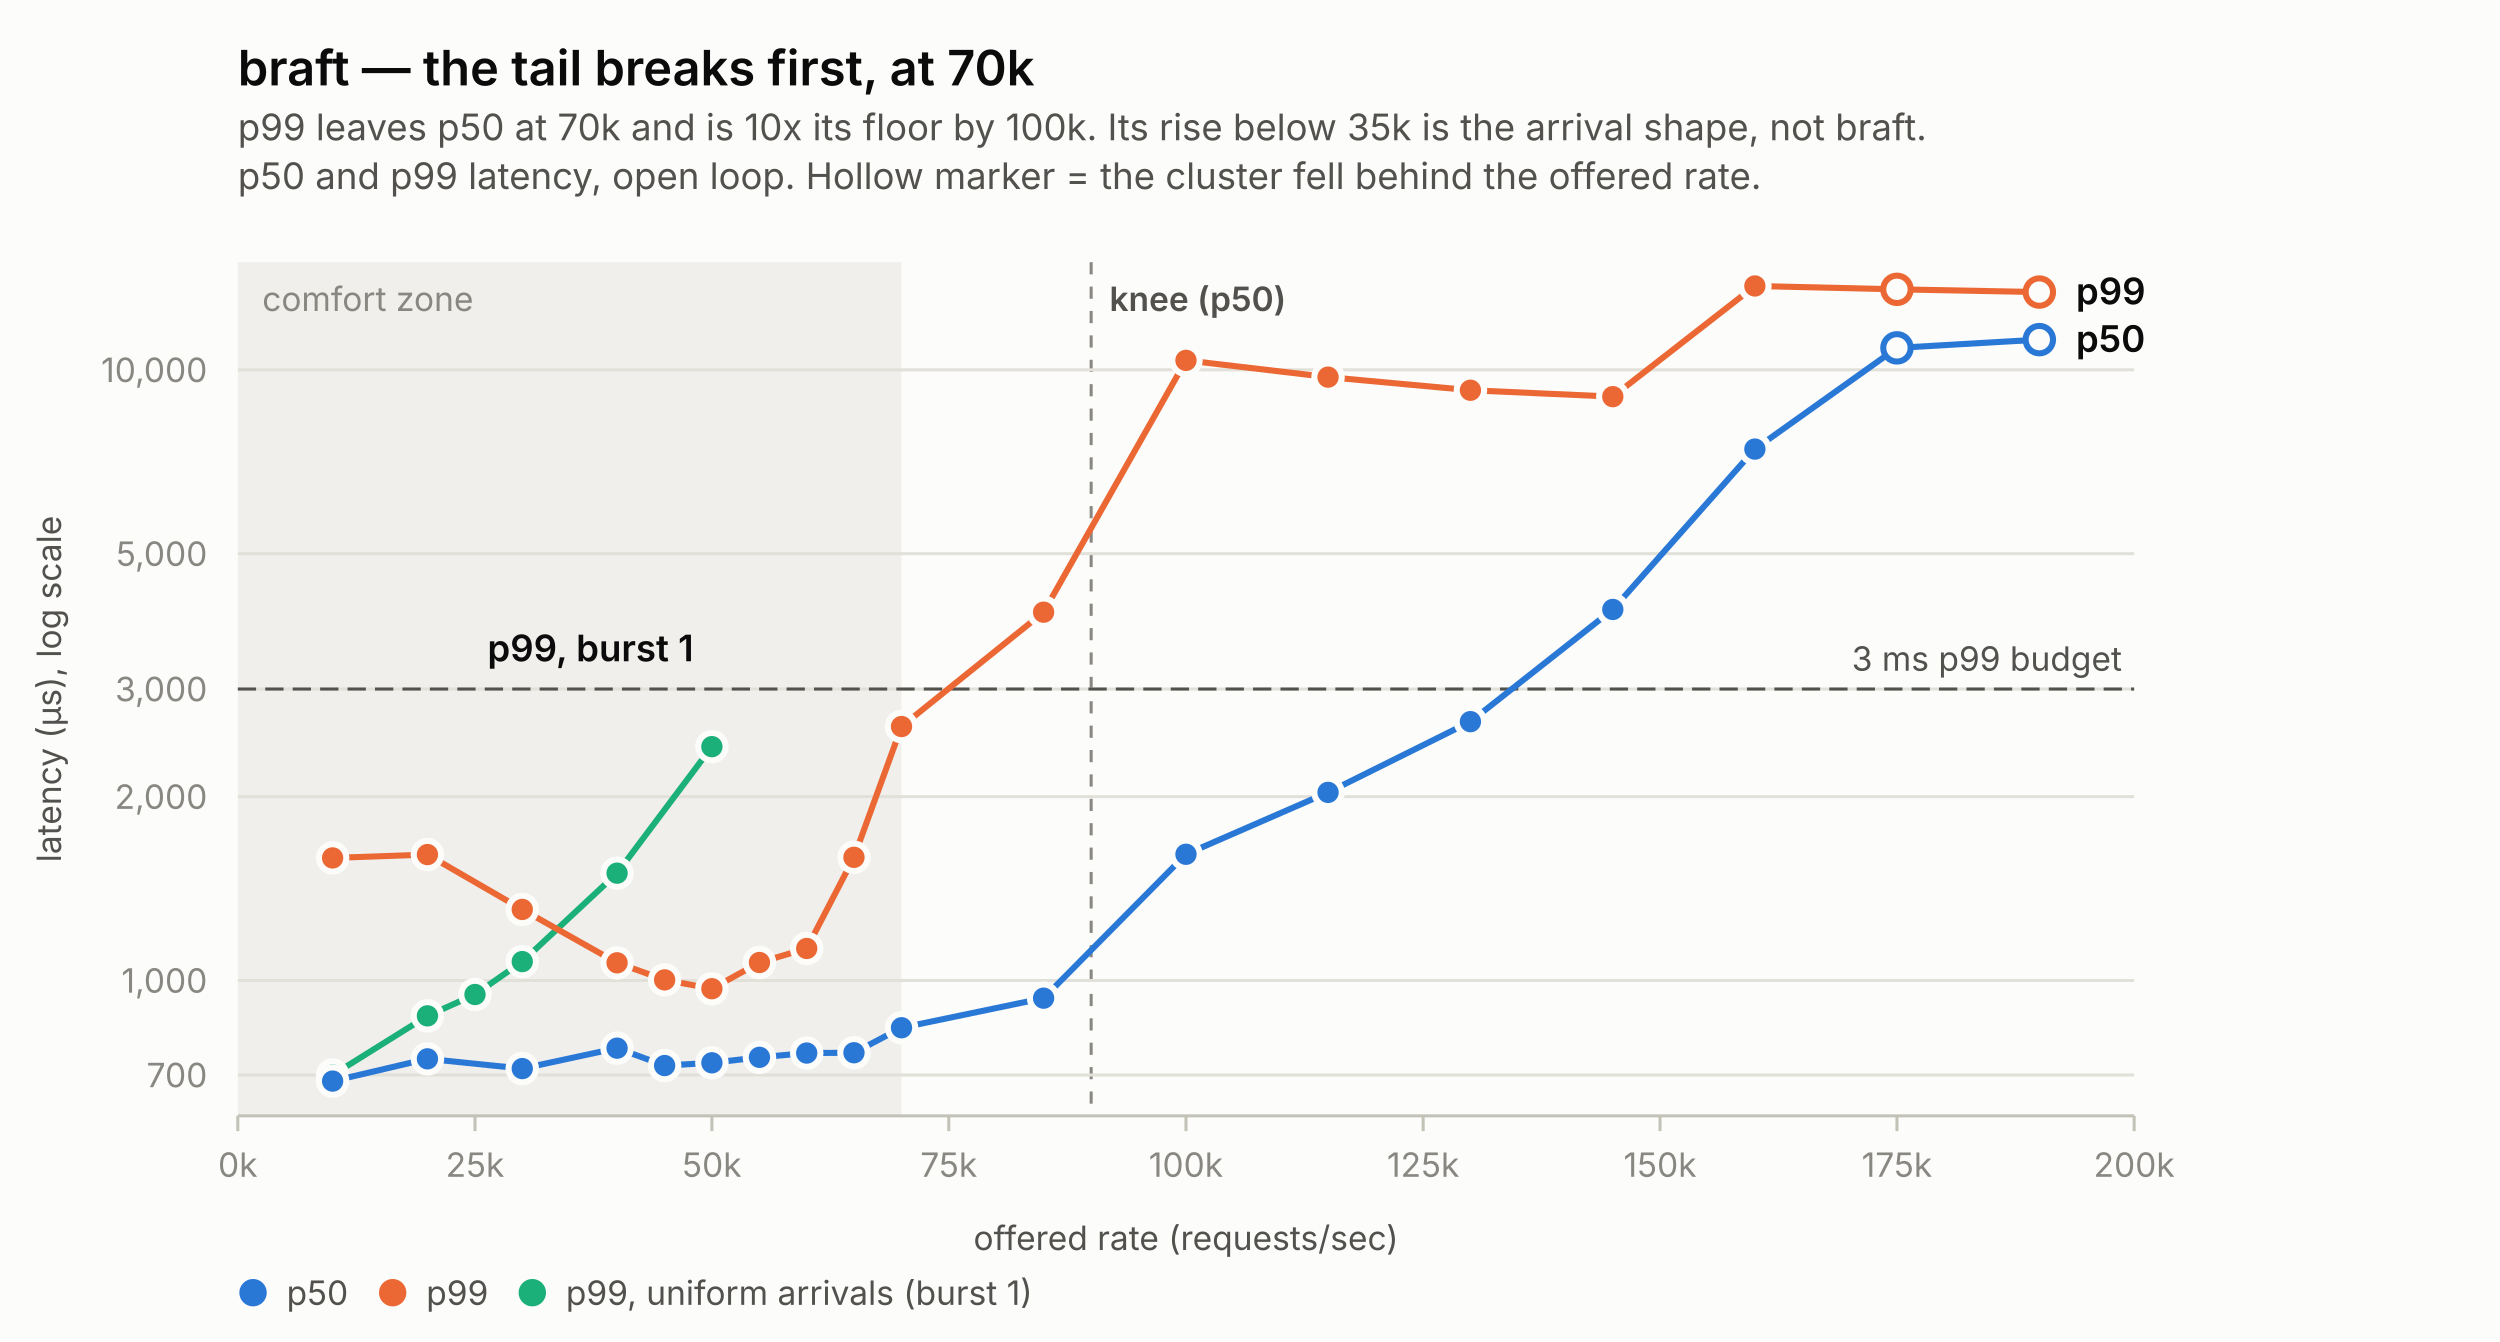
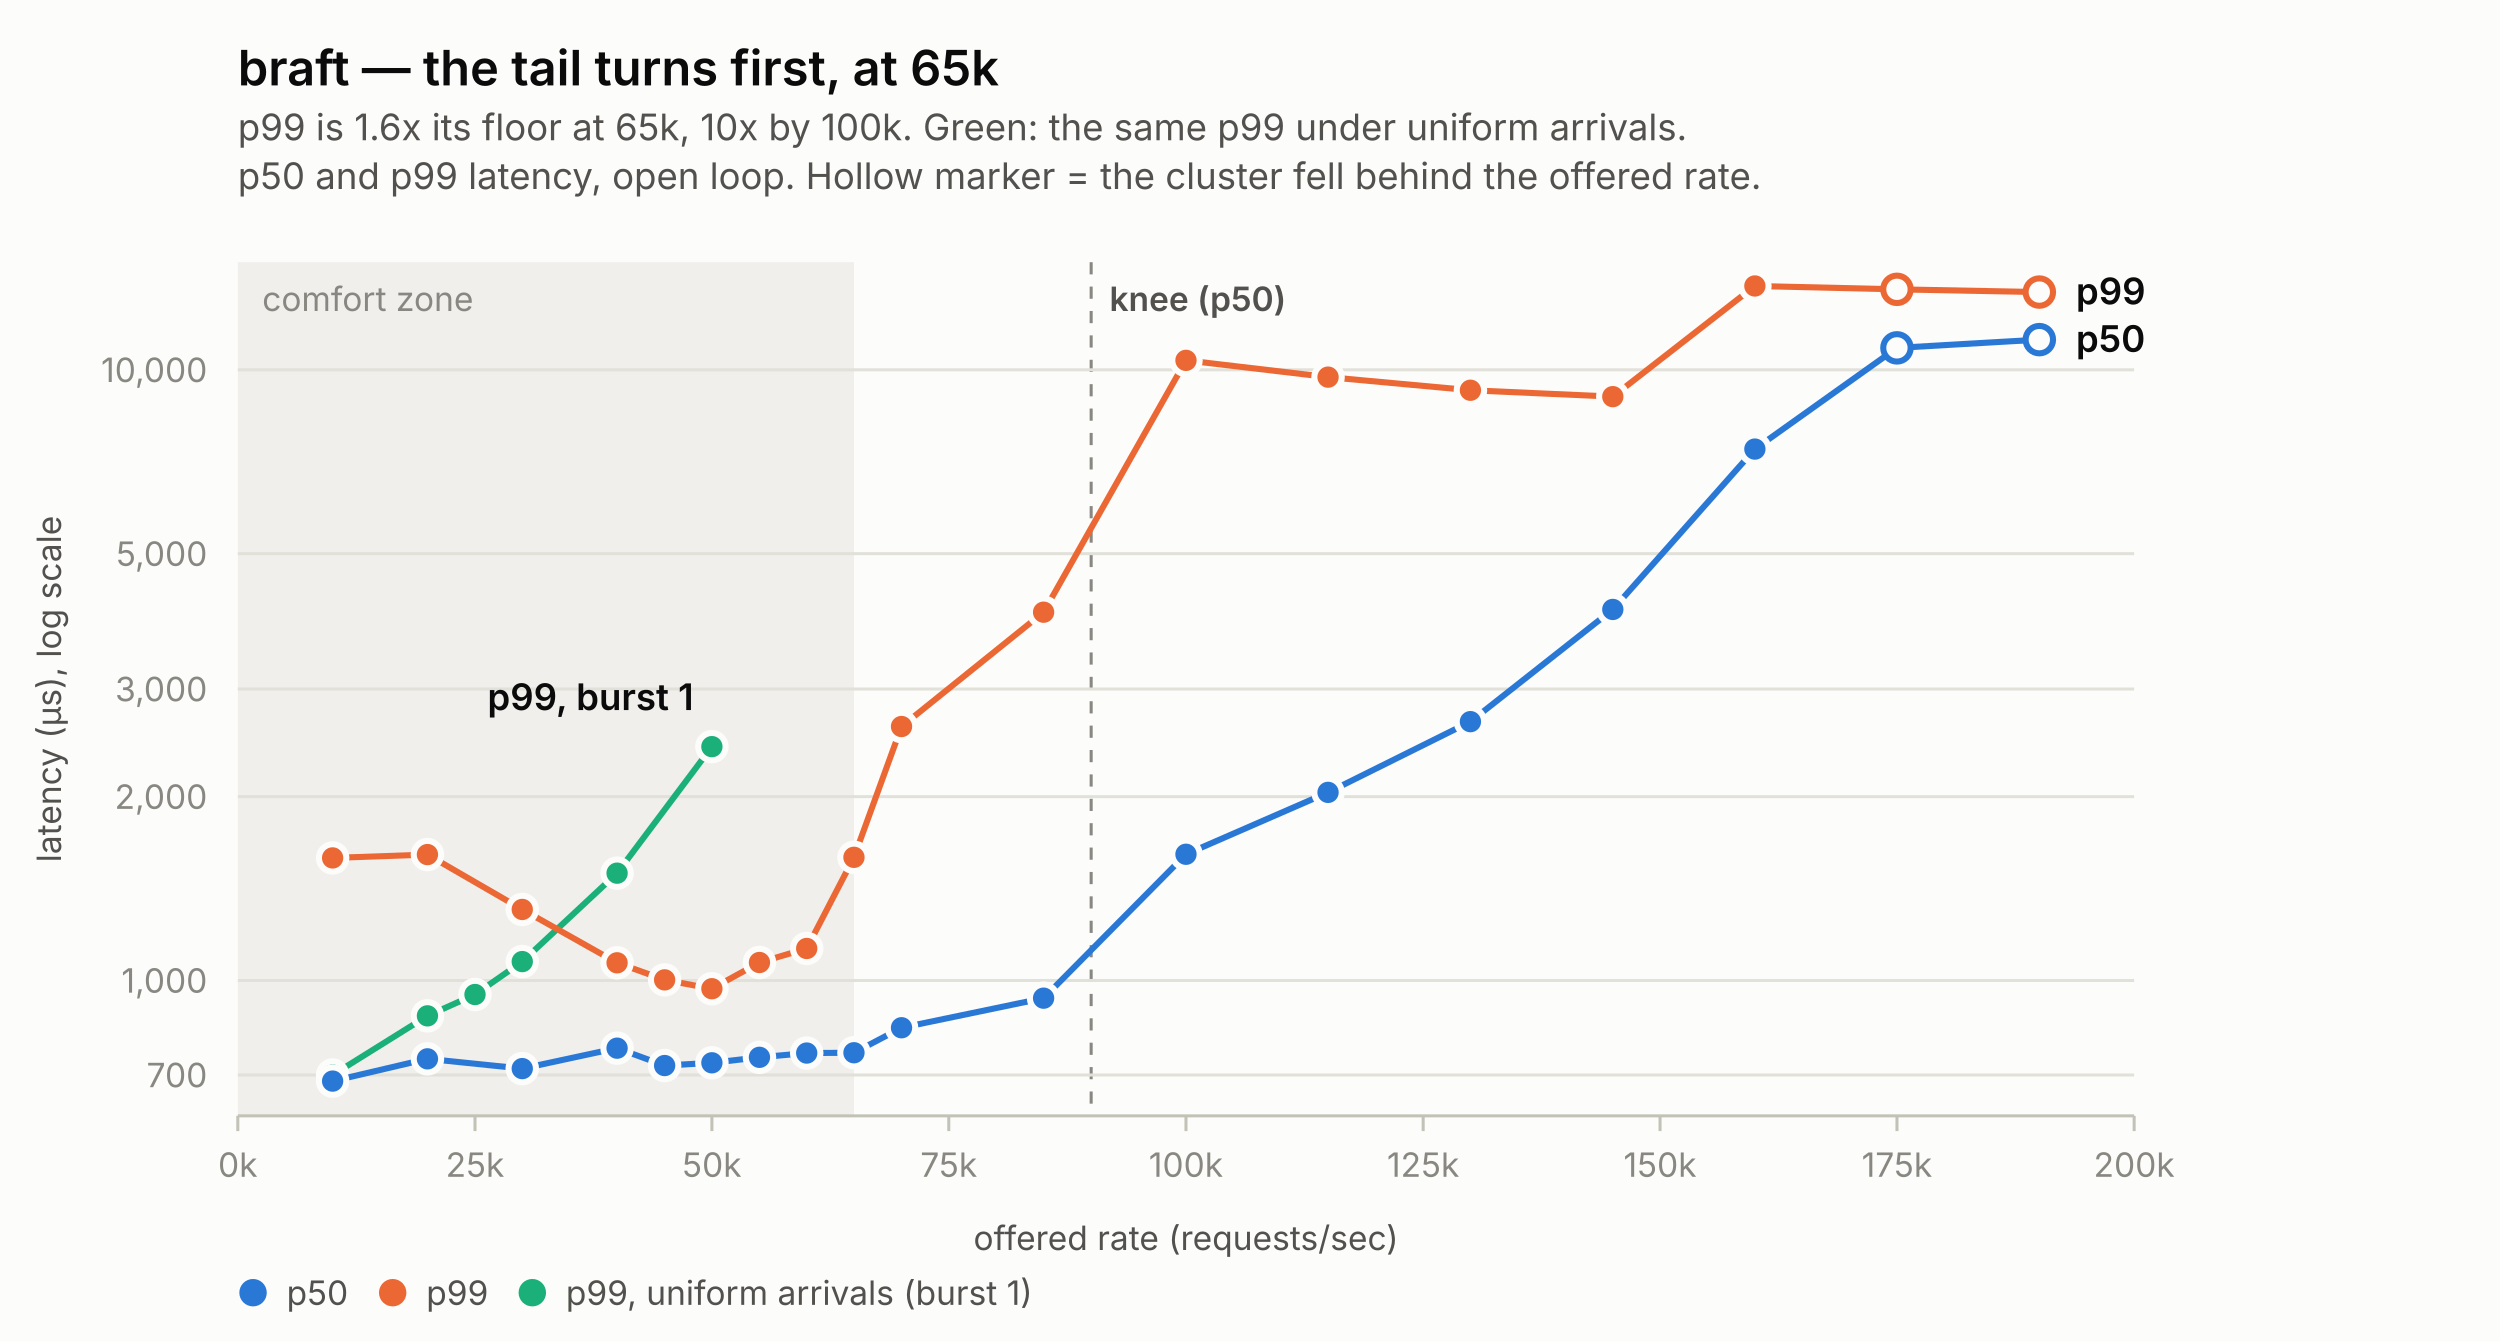
- <svg xmlns="http://www.w3.org/2000/svg" width="820" height="440" viewBox="0 0 820 440" font-family="system-ui,-apple-system,&quot;Segoe UI&quot;,sans-serif" role="img" aria-label="braft — the tail breaks first, at 70k">
+ <svg xmlns="http://www.w3.org/2000/svg" width="820" height="440" viewBox="0 0 820 440" font-family="system-ui,-apple-system,&quot;Segoe UI&quot;,sans-serif" role="img" aria-label="braft — the tail turns first, at 65k">
  <rect width="820" height="440" fill="#fcfcfb" />
-   <text x="78" y="28" font-size="16" font-weight="600" fill="#0b0b0b">braft — the tail breaks first, at 70k</text>
-   <text x="78" y="46" font-size="12" fill="#52514e">p99 leaves p50 at 70k and is 10x its floor by 100k. Its rise below 35k is the arrival shape, not braft.</text>
+   <text x="78" y="28" font-size="16" font-weight="600" fill="#0b0b0b">braft — the tail turns first, at 65k</text>
+   <text x="78" y="46" font-size="12" fill="#52514e">p99 is 1.6x its floor at 65k, 10x by 100k. Green: the same p99 under uniform arrivals.</text>
  <text x="78" y="62" font-size="12" fill="#52514e">p50 and p99 latency, open loop. Hollow marker = the cluster fell behind the offered rate.</text>
-   <rect x="78" y="86" width="217.7" height="280" fill="#f0efec" />
+   <rect x="78" y="86" width="202.1" height="280" fill="#f0efec" />
  <text x="86" y="102" font-size="11" fill="#898781">comfort zone</text>
  <line x1="357.9" y1="86" x2="357.9" y2="366" stroke="#898781" stroke-width="1" stroke-dasharray="4 4" />
  <text x="363.9" y="102" font-size="11" font-weight="600" fill="#52514e">knee (p50)</text>
  <line x1="78" y1="352.6" x2="700" y2="352.6" stroke="#e1e0d9" stroke-width="1" />
  <text x="68" y="356.6" font-size="11" fill="#898781" text-anchor="end">700</text>
  <line x1="78" y1="321.6" x2="700" y2="321.6" stroke="#e1e0d9" stroke-width="1" />
  <text x="68" y="325.6" font-size="11" fill="#898781" text-anchor="end">1,000</text>
  <line x1="78" y1="261.3" x2="700" y2="261.3" stroke="#e1e0d9" stroke-width="1" />
  <text x="68" y="265.3" font-size="11" fill="#898781" text-anchor="end">2,000</text>
  <line x1="78" y1="226.0" x2="700" y2="226.0" stroke="#e1e0d9" stroke-width="1" />
  <text x="68" y="230.0" font-size="11" fill="#898781" text-anchor="end">3,000</text>
  <line x1="78" y1="181.6" x2="700" y2="181.6" stroke="#e1e0d9" stroke-width="1" />
  <text x="68" y="185.6" font-size="11" fill="#898781" text-anchor="end">5,000</text>
  <line x1="78" y1="121.3" x2="700" y2="121.3" stroke="#e1e0d9" stroke-width="1" />
  <text x="68" y="125.3" font-size="11" fill="#898781" text-anchor="end">10,000</text>
  <text x="20" y="226" font-size="11" fill="#52514e" text-anchor="middle" transform="rotate(-90 20 226)">latency (µs), log scale</text>
  <line x1="78" y1="366" x2="700" y2="366" stroke="#c3c2b7" stroke-width="1" />
  <line x1="78.0" y1="366" x2="78.0" y2="371" stroke="#c3c2b7" stroke-width="1" />
  <text x="78.0" y="386" font-size="11" fill="#898781" text-anchor="middle">0k</text>
  <line x1="155.8" y1="366" x2="155.8" y2="371" stroke="#c3c2b7" stroke-width="1" />
  <text x="155.8" y="386" font-size="11" fill="#898781" text-anchor="middle">25k</text>
  <line x1="233.5" y1="366" x2="233.5" y2="371" stroke="#c3c2b7" stroke-width="1" />
  <text x="233.5" y="386" font-size="11" fill="#898781" text-anchor="middle">50k</text>
  <line x1="311.2" y1="366" x2="311.2" y2="371" stroke="#c3c2b7" stroke-width="1" />
  <text x="311.2" y="386" font-size="11" fill="#898781" text-anchor="middle">75k</text>
  <line x1="389.0" y1="366" x2="389.0" y2="371" stroke="#c3c2b7" stroke-width="1" />
  <text x="389.0" y="386" font-size="11" fill="#898781" text-anchor="middle">100k</text>
  <line x1="466.8" y1="366" x2="466.8" y2="371" stroke="#c3c2b7" stroke-width="1" />
  <text x="466.8" y="386" font-size="11" fill="#898781" text-anchor="middle">125k</text>
  <line x1="544.5" y1="366" x2="544.5" y2="371" stroke="#c3c2b7" stroke-width="1" />
  <text x="544.5" y="386" font-size="11" fill="#898781" text-anchor="middle">150k</text>
  <line x1="622.2" y1="366" x2="622.2" y2="371" stroke="#c3c2b7" stroke-width="1" />
  <text x="622.2" y="386" font-size="11" fill="#898781" text-anchor="middle">175k</text>
  <line x1="700.0" y1="366" x2="700.0" y2="371" stroke="#c3c2b7" stroke-width="1" />
  <text x="700.0" y="386" font-size="11" fill="#898781" text-anchor="middle">200k</text>
  <text x="389" y="410" font-size="11" fill="#52514e" text-anchor="middle">offered rate (requests/sec)</text>
-   <line x1="78" y1="226.0" x2="700" y2="226.0" stroke="#52514e" stroke-width="1" stroke-dasharray="6 3" />
-   <text x="696.0" y="220.0" font-size="11" fill="#52514e" text-anchor="end">3 ms p99 budget</text>
  <path d="M109.1,352.6 L140.2,333.2 L155.8,326.2 L171.3,315.4 L202.4,286.4 L233.5,244.9" fill="none" stroke="#1baf7a" stroke-width="2" stroke-linejoin="round" stroke-linecap="round" />
  <circle cx="109.1" cy="352.6" r="4.5" fill="#1baf7a" stroke="#fcfcfb" stroke-width="2" />
  <circle cx="140.2" cy="333.2" r="4.5" fill="#1baf7a" stroke="#fcfcfb" stroke-width="2" />
  <circle cx="155.8" cy="326.2" r="4.5" fill="#1baf7a" stroke="#fcfcfb" stroke-width="2" />
  <circle cx="171.3" cy="315.4" r="4.5" fill="#1baf7a" stroke="#fcfcfb" stroke-width="2" />
  <circle cx="202.4" cy="286.4" r="4.5" fill="#1baf7a" stroke="#fcfcfb" stroke-width="2" />
  <circle cx="233.5" cy="244.9" r="4.5" fill="#1baf7a" stroke="#fcfcfb" stroke-width="2" />
-   <text x="227.5" y="216.9" font-size="12" font-weight="600" fill="#0b0b0b" text-anchor="end">p99, burst 1</text>
+   <text x="227.5" y="232.9" font-size="12" font-weight="600" fill="#0b0b0b" text-anchor="end">p99, burst 1</text>
  <path d="M109.1,281.4 L140.2,280.3 L171.3,298.3 L202.4,315.8 L218.0,321.4 L233.5,324.3 L249.1,315.7 L264.6,311.1 L280.1,281.2 L295.7,238.3 L342.3,200.8 L389.0,118.2 L435.6,123.7 L482.3,128.0 L529.0,130.1 L575.6,93.8 L622.2,94.9 L668.9,95.8" fill="none" stroke="#eb6834" stroke-width="2" stroke-linejoin="round" stroke-linecap="round" />
  <circle cx="109.1" cy="281.4" r="4.5" fill="#eb6834" stroke="#fcfcfb" stroke-width="2" />
  <circle cx="140.2" cy="280.3" r="4.5" fill="#eb6834" stroke="#fcfcfb" stroke-width="2" />
  <circle cx="171.3" cy="298.3" r="4.5" fill="#eb6834" stroke="#fcfcfb" stroke-width="2" />
  <circle cx="202.4" cy="315.8" r="4.5" fill="#eb6834" stroke="#fcfcfb" stroke-width="2" />
  <circle cx="218.0" cy="321.4" r="4.5" fill="#eb6834" stroke="#fcfcfb" stroke-width="2" />
  <circle cx="233.5" cy="324.3" r="4.5" fill="#eb6834" stroke="#fcfcfb" stroke-width="2" />
  <circle cx="249.1" cy="315.7" r="4.5" fill="#eb6834" stroke="#fcfcfb" stroke-width="2" />
  <circle cx="264.6" cy="311.1" r="4.5" fill="#eb6834" stroke="#fcfcfb" stroke-width="2" />
  <circle cx="280.1" cy="281.2" r="4.5" fill="#eb6834" stroke="#fcfcfb" stroke-width="2" />
  <circle cx="295.7" cy="238.3" r="4.5" fill="#eb6834" stroke="#fcfcfb" stroke-width="2" />
  <circle cx="342.3" cy="200.8" r="4.5" fill="#eb6834" stroke="#fcfcfb" stroke-width="2" />
  <circle cx="389.0" cy="118.2" r="4.5" fill="#eb6834" stroke="#fcfcfb" stroke-width="2" />
  <circle cx="435.6" cy="123.7" r="4.5" fill="#eb6834" stroke="#fcfcfb" stroke-width="2" />
  <circle cx="482.3" cy="128.0" r="4.5" fill="#eb6834" stroke="#fcfcfb" stroke-width="2" />
  <circle cx="529.0" cy="130.1" r="4.5" fill="#eb6834" stroke="#fcfcfb" stroke-width="2" />
  <circle cx="575.6" cy="93.8" r="4.5" fill="#eb6834" stroke="#fcfcfb" stroke-width="2" />
  <circle cx="622.2" cy="94.9" r="4.5" fill="#fcfcfb" stroke="#eb6834" stroke-width="2" />
  <circle cx="668.9" cy="95.8" r="4.5" fill="#fcfcfb" stroke="#eb6834" stroke-width="2" />
  <text x="680.9" y="99.8" font-size="12" font-weight="600" fill="#0b0b0b">p99</text>
  <path d="M109.1,354.6 L140.2,347.3 L171.3,350.5 L202.4,343.8 L218.0,349.5 L233.5,348.6 L249.1,346.8 L264.6,345.4 L280.1,345.3 L295.7,337.1 L342.3,327.4 L389.0,280.2 L435.6,259.9 L482.3,236.7 L529.0,199.9 L575.6,147.3 L622.2,114.1 L668.9,111.4" fill="none" stroke="#2a78d6" stroke-width="2" stroke-linejoin="round" stroke-linecap="round" />
  <circle cx="109.1" cy="354.6" r="4.5" fill="#2a78d6" stroke="#fcfcfb" stroke-width="2" />
  <circle cx="140.2" cy="347.3" r="4.5" fill="#2a78d6" stroke="#fcfcfb" stroke-width="2" />
  <circle cx="171.3" cy="350.5" r="4.5" fill="#2a78d6" stroke="#fcfcfb" stroke-width="2" />
  <circle cx="202.4" cy="343.8" r="4.5" fill="#2a78d6" stroke="#fcfcfb" stroke-width="2" />
  <circle cx="218.0" cy="349.5" r="4.5" fill="#2a78d6" stroke="#fcfcfb" stroke-width="2" />
  <circle cx="233.5" cy="348.6" r="4.5" fill="#2a78d6" stroke="#fcfcfb" stroke-width="2" />
  <circle cx="249.1" cy="346.8" r="4.5" fill="#2a78d6" stroke="#fcfcfb" stroke-width="2" />
  <circle cx="264.6" cy="345.4" r="4.5" fill="#2a78d6" stroke="#fcfcfb" stroke-width="2" />
  <circle cx="280.1" cy="345.3" r="4.5" fill="#2a78d6" stroke="#fcfcfb" stroke-width="2" />
  <circle cx="295.7" cy="337.1" r="4.5" fill="#2a78d6" stroke="#fcfcfb" stroke-width="2" />
  <circle cx="342.3" cy="327.4" r="4.5" fill="#2a78d6" stroke="#fcfcfb" stroke-width="2" />
  <circle cx="389.0" cy="280.2" r="4.5" fill="#2a78d6" stroke="#fcfcfb" stroke-width="2" />
  <circle cx="435.6" cy="259.9" r="4.5" fill="#2a78d6" stroke="#fcfcfb" stroke-width="2" />
  <circle cx="482.3" cy="236.7" r="4.5" fill="#2a78d6" stroke="#fcfcfb" stroke-width="2" />
  <circle cx="529.0" cy="199.9" r="4.5" fill="#2a78d6" stroke="#fcfcfb" stroke-width="2" />
  <circle cx="575.6" cy="147.3" r="4.5" fill="#2a78d6" stroke="#fcfcfb" stroke-width="2" />
  <circle cx="622.2" cy="114.1" r="4.5" fill="#fcfcfb" stroke="#2a78d6" stroke-width="2" />
  <circle cx="668.9" cy="111.4" r="4.5" fill="#fcfcfb" stroke="#2a78d6" stroke-width="2" />
  <text x="680.9" y="115.4" font-size="12" font-weight="600" fill="#0b0b0b">p50</text>
  <circle cx="83" cy="424" r="4.5" fill="#2a78d6" />
  <text x="94" y="428" font-size="11" fill="#52514e">p50</text>
  <circle cx="128.8" cy="424" r="4.5" fill="#eb6834" />
  <text x="139.8" y="428" font-size="11" fill="#52514e">p99</text>
  <circle cx="174.6" cy="424" r="4.5" fill="#1baf7a" />
  <text x="185.6" y="428" font-size="11" fill="#52514e">p99, uniform arrivals (burst 1)</text>
</svg>
